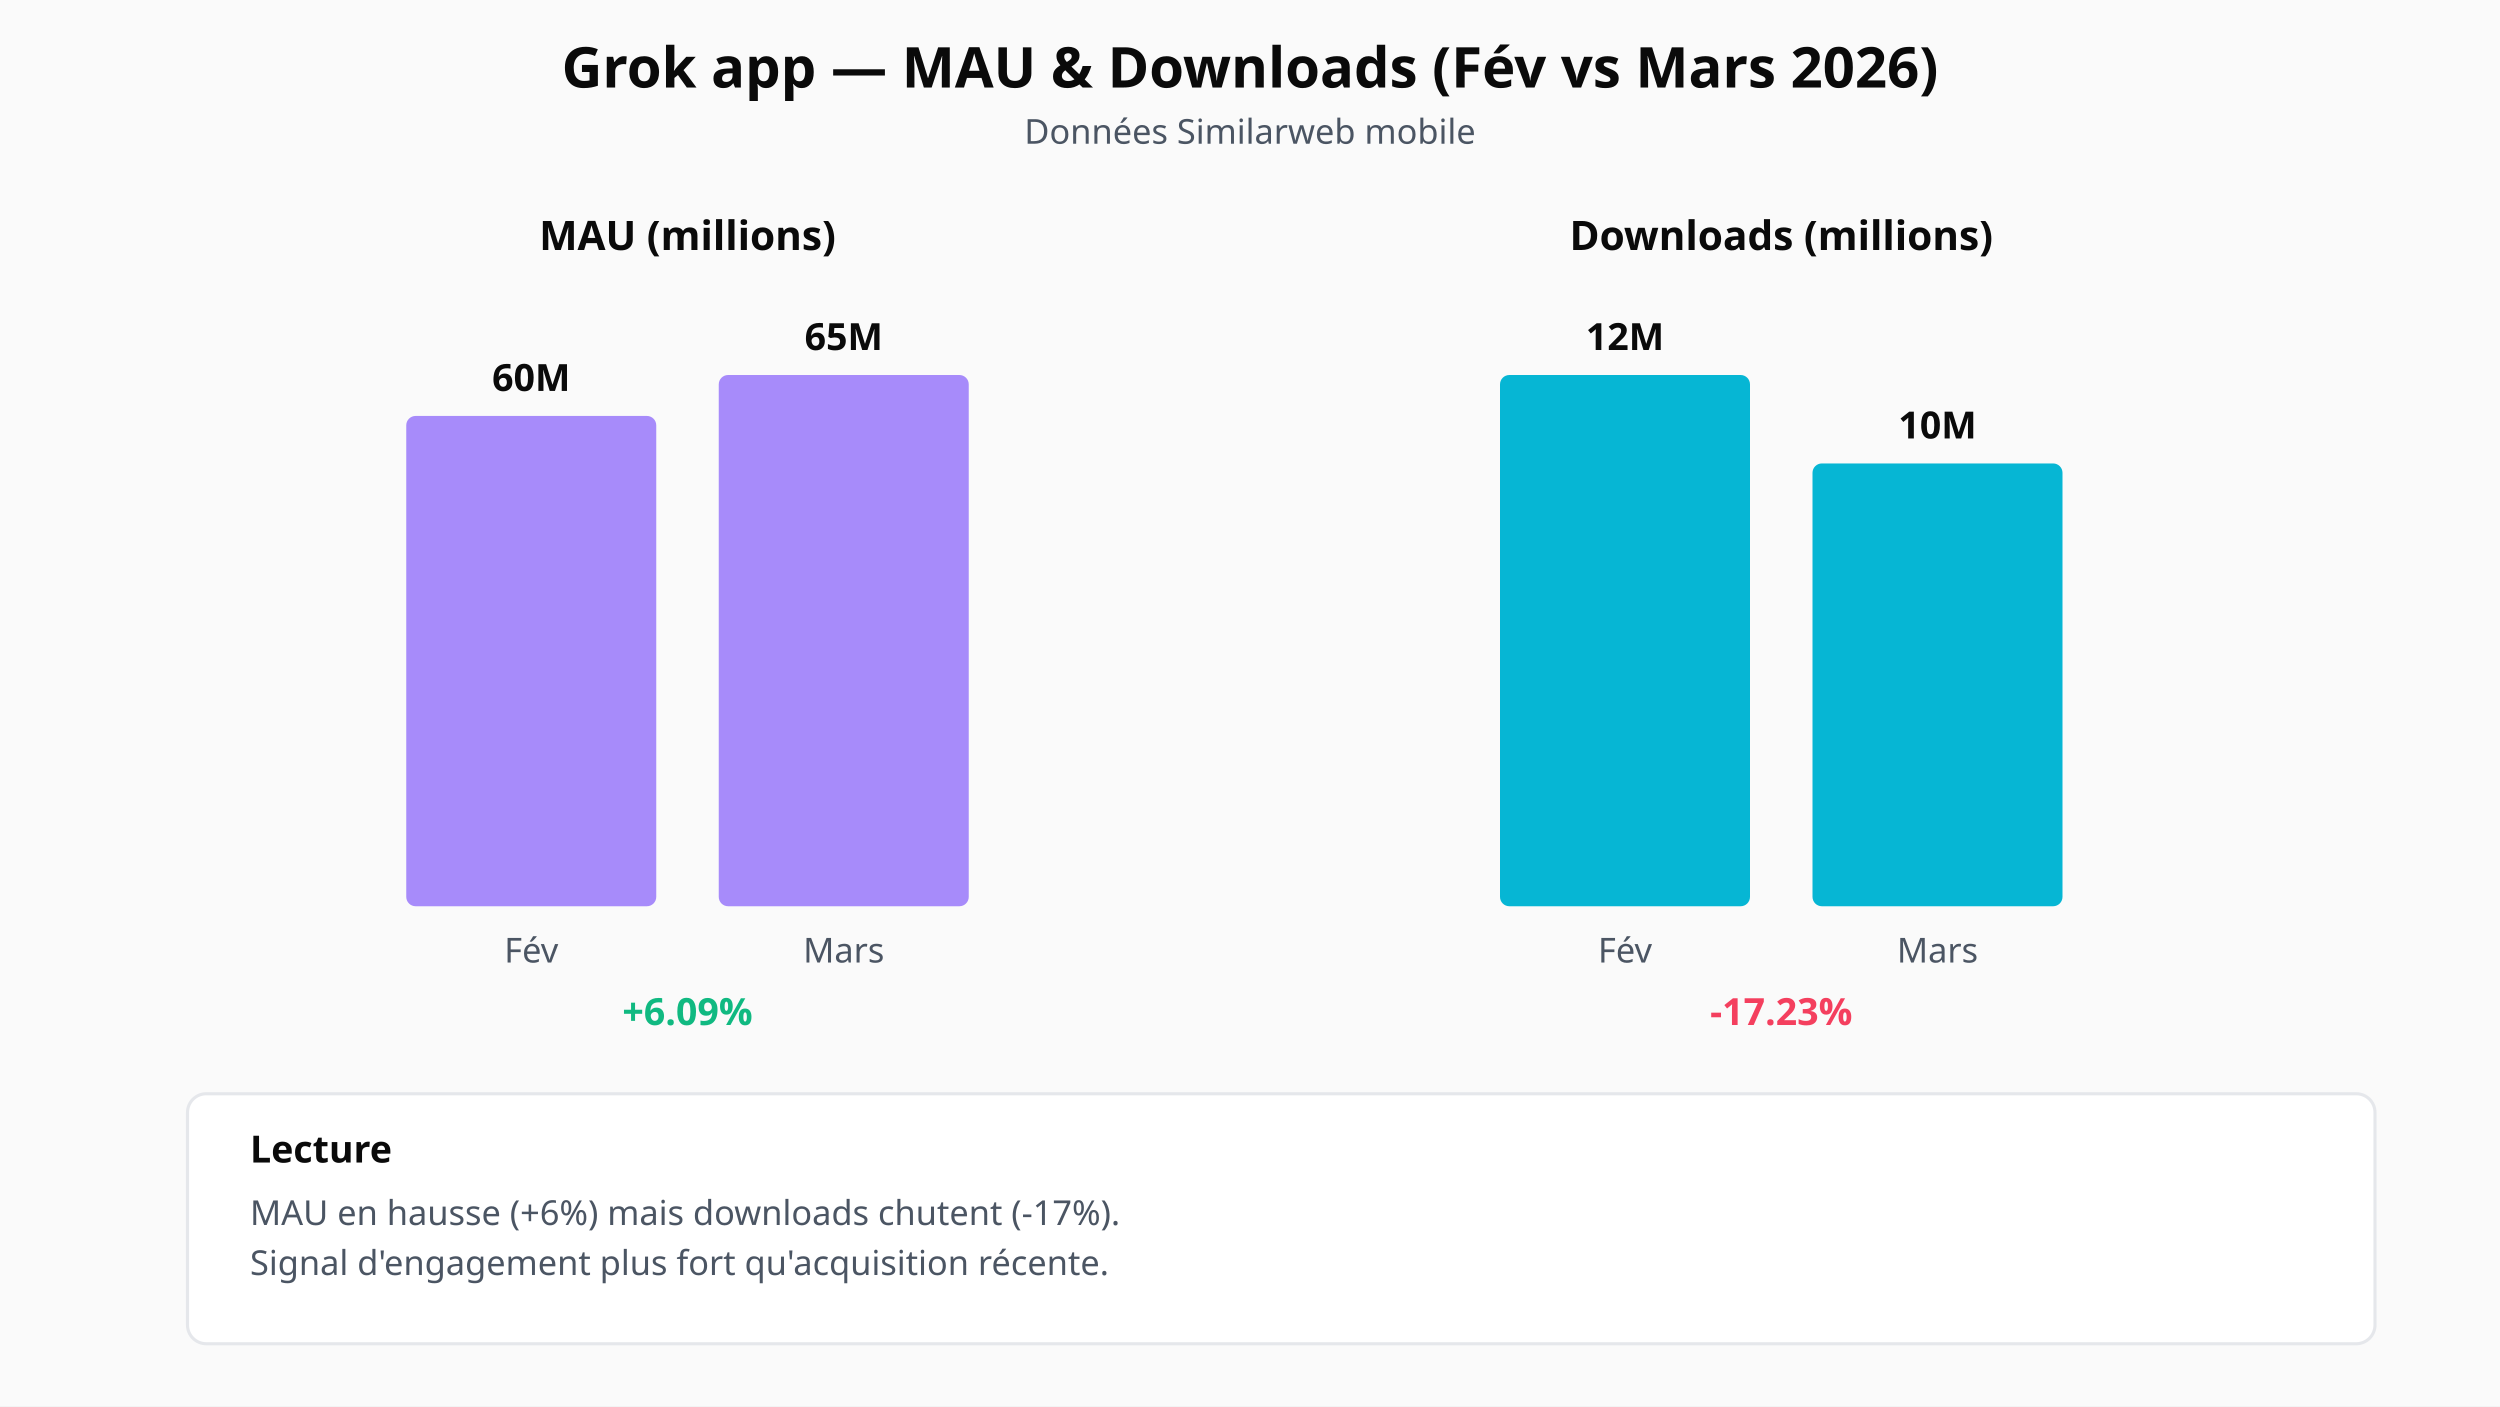
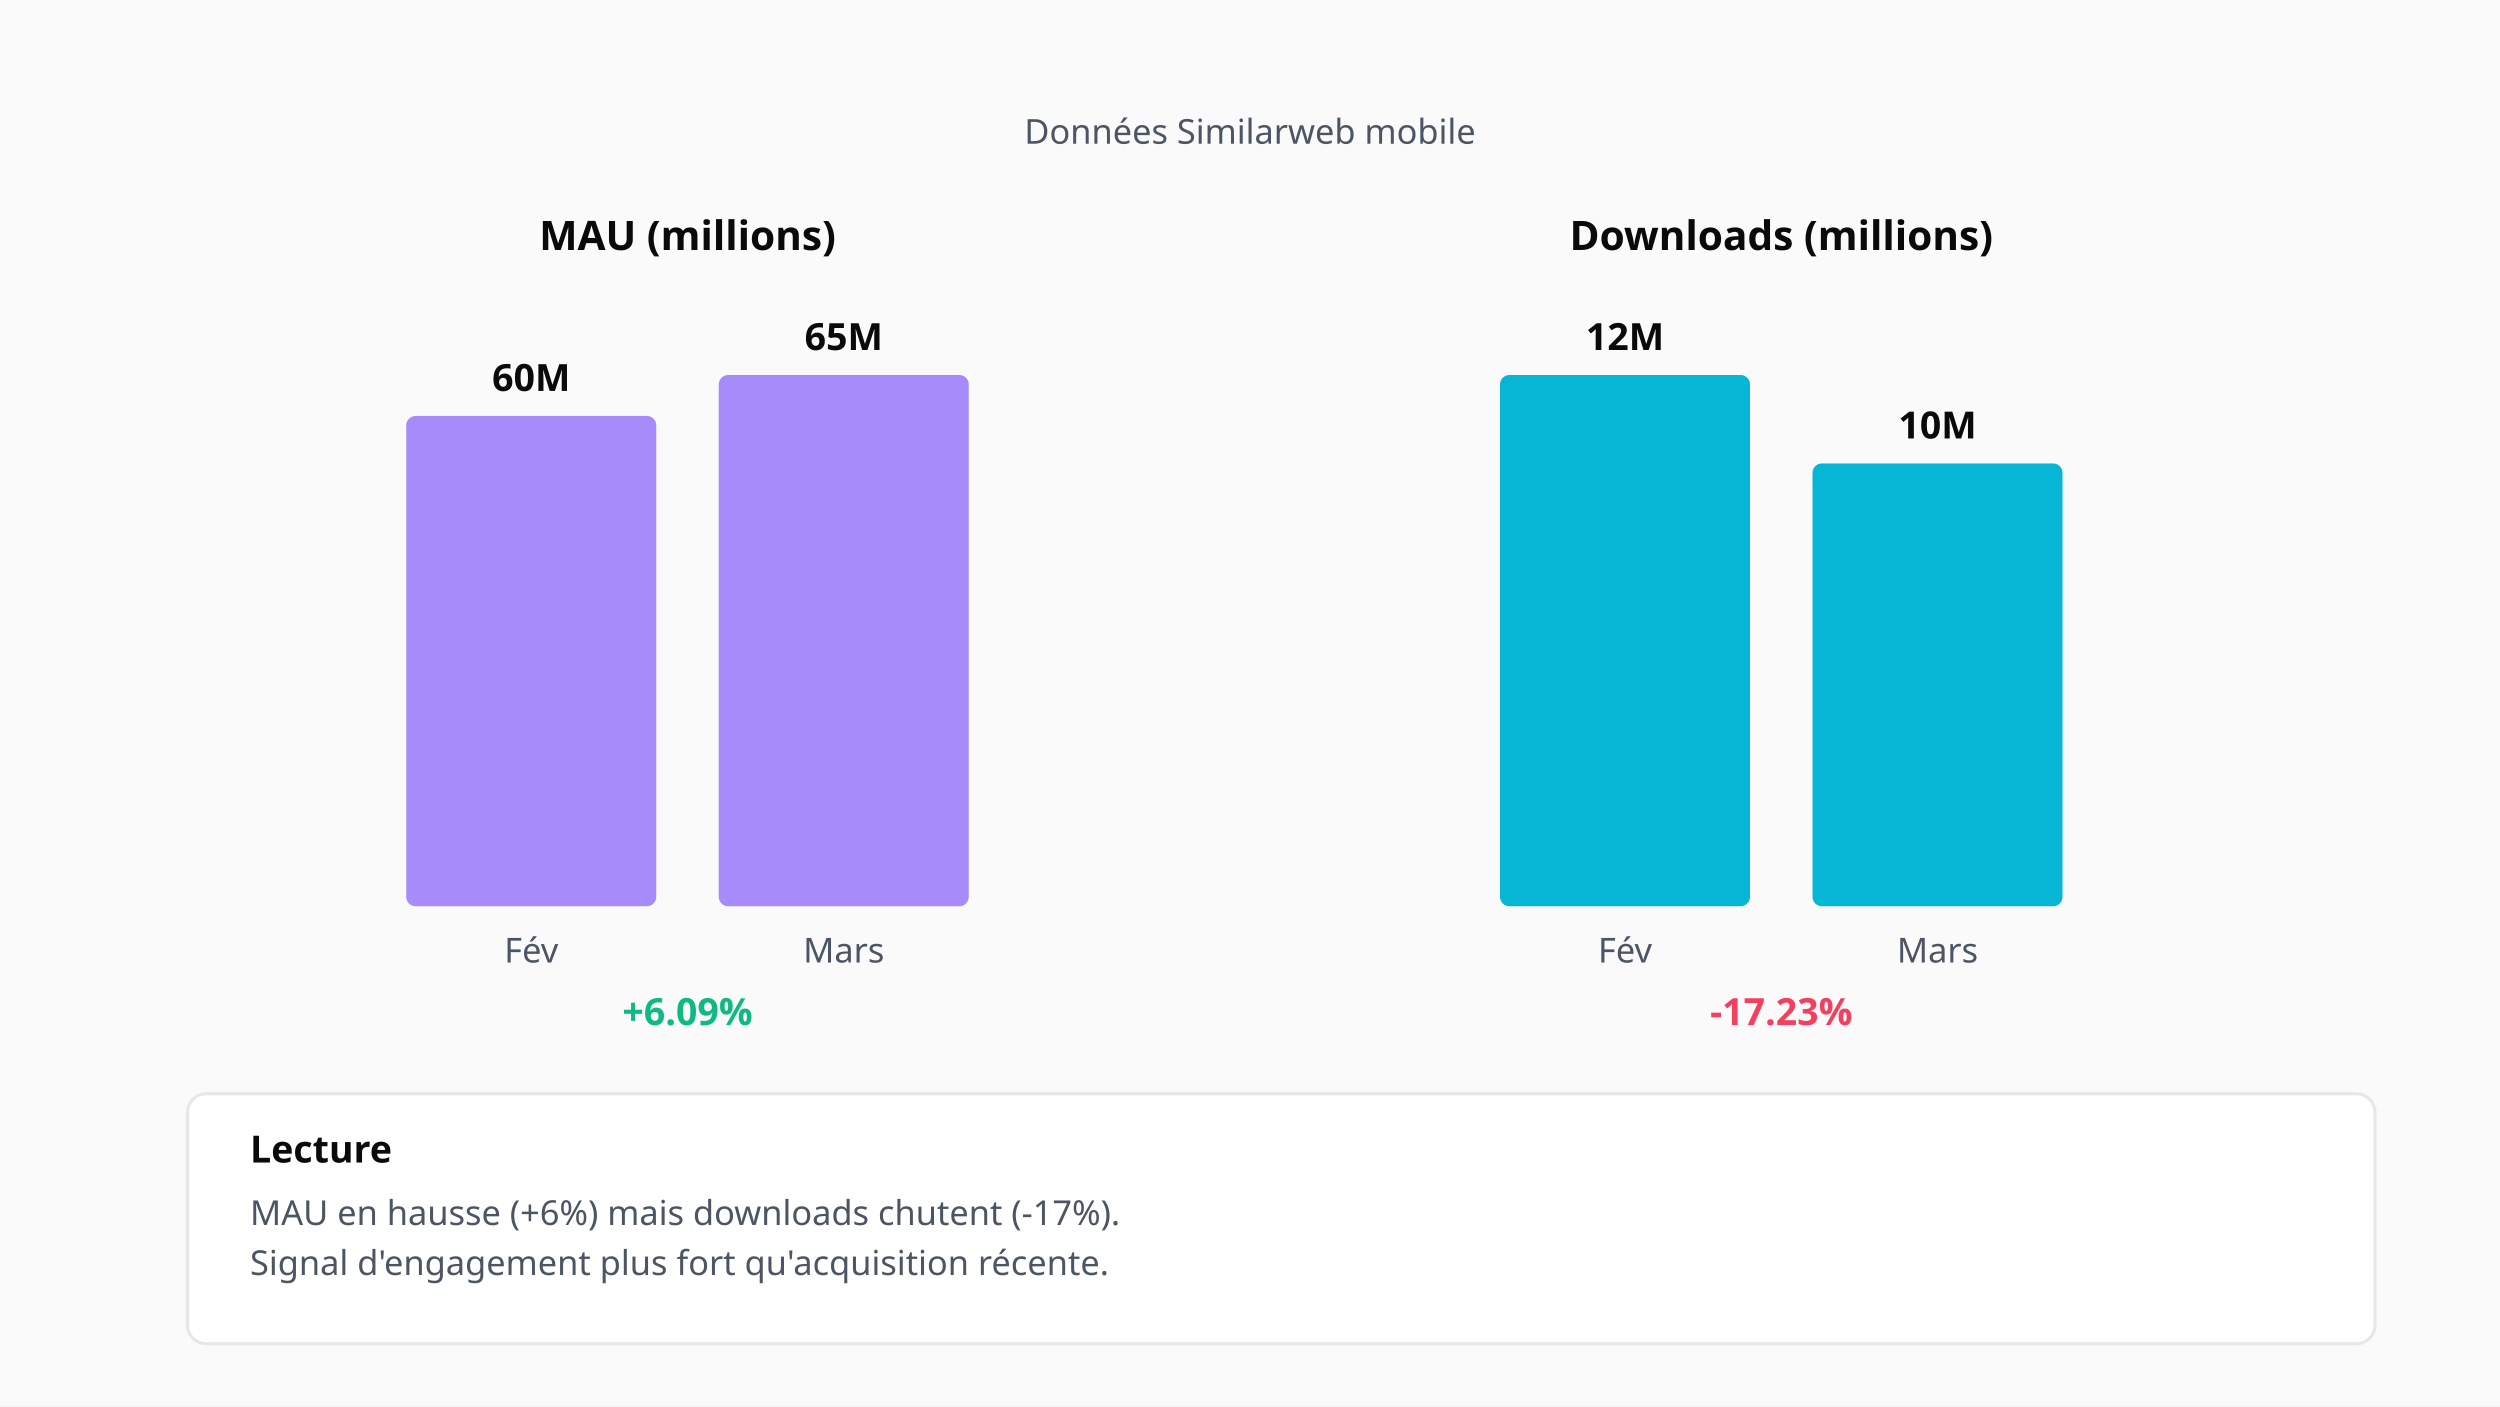
<svg xmlns="http://www.w3.org/2000/svg" viewBox="0 0 800 450" font-family="ui-sans-serif, system-ui">
  <rect width="800" height="450" fill="#fafafa" />
-   <text x="400" y="28" text-anchor="middle" fill="#0a0a0a" font-size="18" font-weight="bold">Grok app — MAU &amp; Downloads (Fév vs Mars 2026)</text>
  <text x="400" y="46" text-anchor="middle" fill="#4b5563" font-size="11">Données Similarweb mobile</text>
  <rect x="130" y="133.1" width="80" height="156.9" fill="#a78bfa" rx="3" />
  <text x="170.0" y="125.1" text-anchor="middle" fill="#0a0a0a" font-size="12" font-weight="600" font-family="ui-monospace">60M</text>
  <text x="170.0" y="308" text-anchor="middle" fill="#4b5563" font-size="11">Fév</text>
  <rect x="230" y="120.0" width="80" height="170.0" fill="#a78bfa" rx="3" />
  <text x="270.0" y="112.0" text-anchor="middle" fill="#0a0a0a" font-size="12" font-weight="600" font-family="ui-monospace">65M</text>
  <text x="270.0" y="308" text-anchor="middle" fill="#4b5563" font-size="11">Mars</text>
  <text x="220" y="80" text-anchor="middle" fill="#0a0a0a" font-size="13" font-weight="bold">MAU (millions)</text>
  <text x="220" y="328" text-anchor="middle" fill="#10b981" font-size="12" font-weight="600">+6.09%</text>
  <rect x="480" y="120.0" width="80" height="170.0" fill="#06b6d4" rx="3" />
  <text x="520.0" y="112.0" text-anchor="middle" fill="#0a0a0a" font-size="12" font-weight="600" font-family="ui-monospace">12M</text>
  <text x="520.0" y="308" text-anchor="middle" fill="#4b5563" font-size="11">Fév</text>
  <rect x="580" y="148.3" width="80" height="141.7" fill="#06b6d4" rx="3" />
  <text x="620.0" y="140.3" text-anchor="middle" fill="#0a0a0a" font-size="12" font-weight="600" font-family="ui-monospace">10M</text>
  <text x="620.0" y="308" text-anchor="middle" fill="#4b5563" font-size="11">Mars</text>
  <text x="570" y="80" text-anchor="middle" fill="#0a0a0a" font-size="13" font-weight="bold">Downloads (millions)</text>
  <text x="570" y="328" text-anchor="middle" fill="#f43f5e" font-size="12" font-weight="600">-17.23%</text>
  <g transform="translate(0,350)">
    <rect x="60" y="0" width="700" height="80" fill="#fff" rx="6" stroke="#e5e7eb" />
    <text x="80" y="22" fill="#0a0a0a" font-size="12" font-weight="600">Lecture</text>
    <text x="80" y="42" fill="#4b5563" font-size="11">MAU en hausse (+6%) mais downloads chutent (-17%).</text>
    <text x="80" y="58" fill="#4b5563" font-size="11">Signal d'engagement plus fort qu'acquisition récente.</text>
  </g>
</svg>
